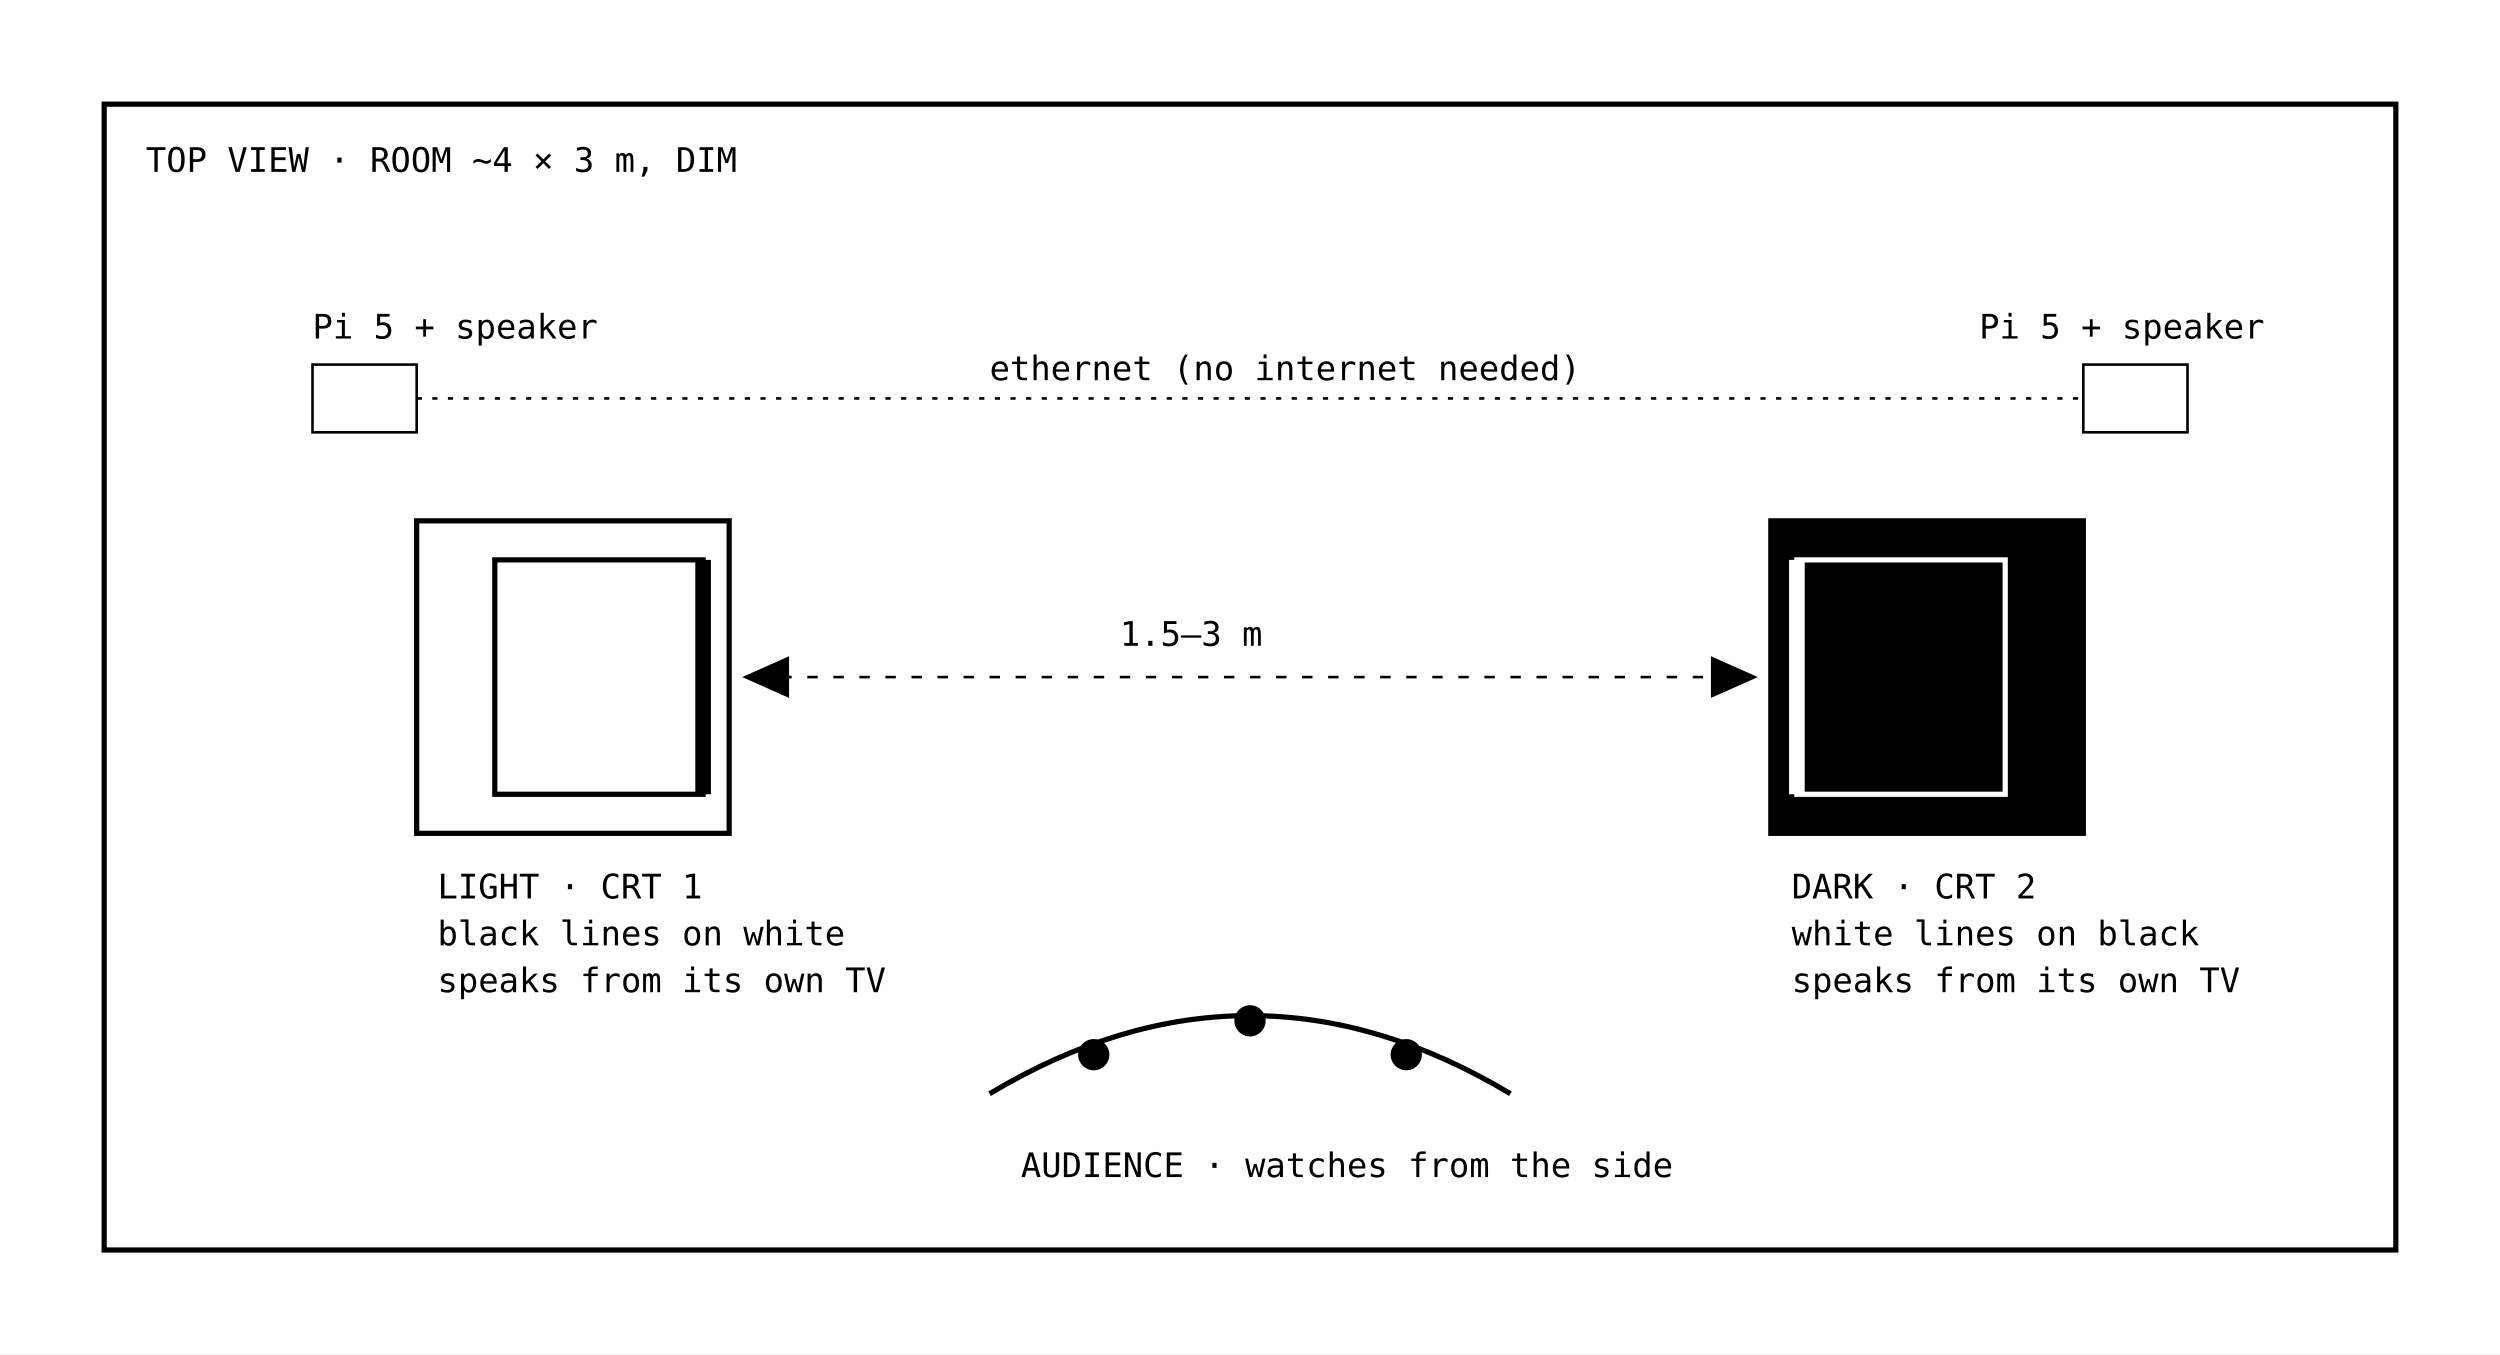
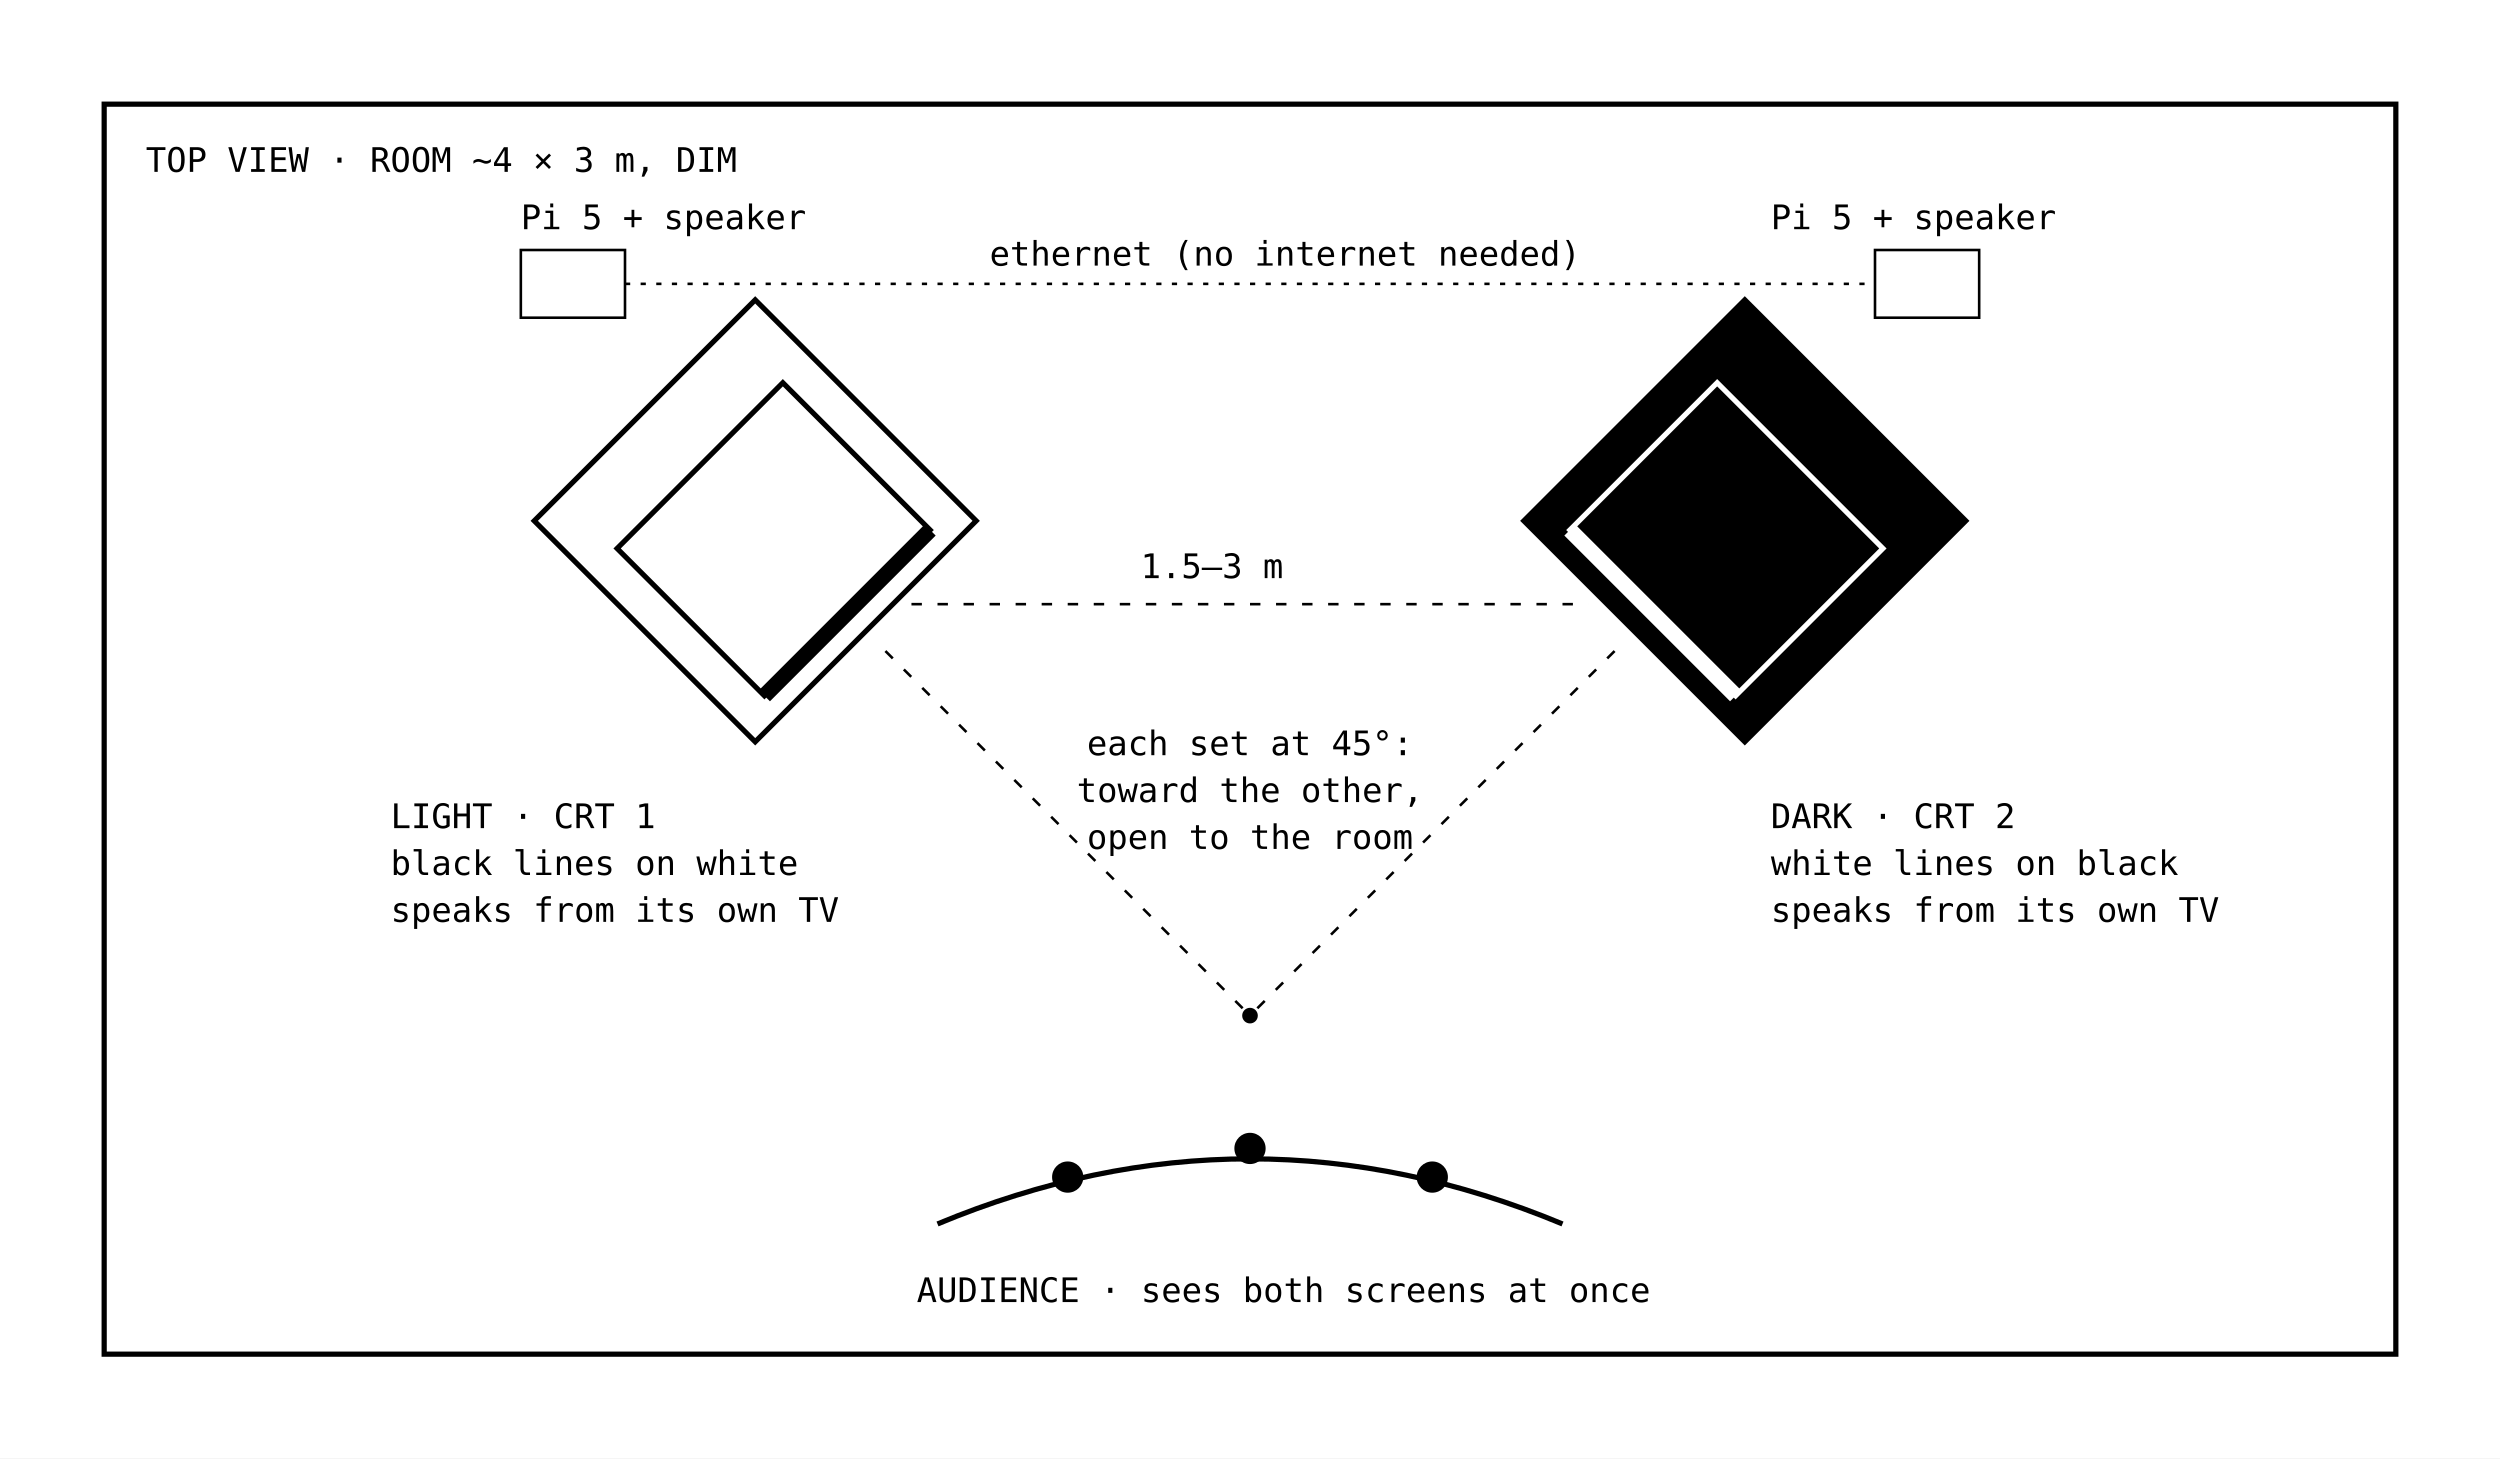
- <svg xmlns="http://www.w3.org/2000/svg" viewBox="0 0 960 520" font-family="ui-monospace, Menlo, Consolas, monospace" font-size="13" fill="none">
-   <rect width="960" height="520" fill="#ffffff" />
-   <rect x="40" y="40" width="880" height="440" stroke="#000" stroke-width="2" />
+ <svg xmlns="http://www.w3.org/2000/svg" viewBox="0 0 960 560" font-family="ui-monospace, Menlo, Consolas, monospace" font-size="13" fill="none">
+   <rect width="960" height="560" fill="#ffffff" />
+   <rect x="40" y="40" width="880" height="480" stroke="#000" stroke-width="2" />
  <text x="56" y="66" fill="#000">TOP VIEW · ROOM ~4 × 3 m, DIM</text>
-   <line x1="300" y1="260" x2="660" y2="260" stroke="#000" stroke-dasharray="4 6" />
-   <text x="430" y="248" fill="#000">1.5–3 m</text>
-   <rect x="160" y="200" width="120" height="120" stroke="#000" stroke-width="2" fill="#fff" />
-   <rect x="190" y="215" width="80" height="90" stroke="#000" stroke-width="2" fill="#fff" />
-   <line x1="270" y1="215" x2="270" y2="305" stroke="#000" stroke-width="6" />
-   <text x="168" y="345" fill="#000">LIGHT · CRT 1</text>
-   <text x="168" y="363" fill="#000">black lines on white</text>
-   <text x="168" y="381" fill="#000">speaks from its own TV</text>
-   <rect x="680" y="200" width="120" height="120" stroke="#000" stroke-width="2" fill="#000" />
-   <rect x="690" y="215" width="80" height="90" stroke="#fff" stroke-width="2" fill="#000" />
-   <line x1="690" y1="215" x2="690" y2="305" stroke="#fff" stroke-width="6" />
-   <text x="688" y="345" fill="#000">DARK · CRT 2</text>
-   <text x="688" y="363" fill="#000">white lines on black</text>
-   <text x="688" y="381" fill="#000">speaks from its own TV</text>
-   <path d="M 285 260 l 18 -8 v 16 z" fill="#000" />
-   <path d="M 675 260 l -18 -8 v 16 z" fill="#000" />
-   <rect x="120" y="140" width="40" height="26" stroke="#000" />
-   <text x="120" y="130" fill="#000">Pi 5 + speaker</text>
-   <rect x="800" y="140" width="40" height="26" stroke="#000" />
-   <text x="760" y="130" fill="#000">Pi 5 + speaker</text>
-   <line x1="160" y1="153" x2="800" y2="153" stroke="#000" stroke-dasharray="2 4" />
-   <text x="380" y="146" fill="#000">ethernet (no internet needed)</text>
-   <path d="M 380 420 q 100 -60 200 0" stroke="#000" stroke-width="2" />
-   <text x="392" y="452" fill="#000">AUDIENCE · watches from the side</text>
-   <circle cx="420" cy="405" r="6" fill="#000" />
-   <circle cx="480" cy="392" r="6" fill="#000" />
-   <circle cx="540" cy="405" r="6" fill="#000" />
+   <rect x="200" y="96" width="40" height="26" stroke="#000" />
+   <text x="200" y="88" fill="#000">Pi 5 + speaker</text>
+   <rect x="720" y="96" width="40" height="26" stroke="#000" />
+   <text x="680" y="88" fill="#000">Pi 5 + speaker</text>
+   <line x1="240" y1="109" x2="720" y2="109" stroke="#000" stroke-dasharray="2 4" />
+   <text x="380" y="102" fill="#000">ethernet (no internet needed)</text>
+   <line x1="340" y1="250" x2="480" y2="390" stroke="#000" stroke-dasharray="4 6" />
+   <line x1="620" y1="250" x2="480" y2="390" stroke="#000" stroke-dasharray="4 6" />
+   <line x1="350" y1="232" x2="610" y2="232" stroke="#000" stroke-dasharray="4 6" />
+   <text x="438" y="222" fill="#000">1.5–3 m</text>
+   <circle cx="480" cy="390" r="3" fill="#000" />
+   <g transform="translate(290 200) rotate(45)">
+     <rect x="-60" y="-60" width="120" height="120" stroke="#000" stroke-width="2" fill="#fff" />
+     <rect x="-30" y="-45" width="80" height="90" stroke="#000" stroke-width="2" fill="#fff" />
+     <line x1="50" y1="-45" x2="50" y2="45" stroke="#000" stroke-width="6" />
+   </g>
+   <text x="150" y="318" fill="#000">LIGHT · CRT 1</text>
+   <text x="150" y="336" fill="#000">black lines on white</text>
+   <text x="150" y="354" fill="#000">speaks from its own TV</text>
+   <g transform="translate(670 200) rotate(-45)">
+     <rect x="-60" y="-60" width="120" height="120" stroke="#000" stroke-width="2" fill="#000" />
+     <rect x="-50" y="-45" width="80" height="90" stroke="#fff" stroke-width="2" fill="#000" />
+     <line x1="-50" y1="-45" x2="-50" y2="45" stroke="#fff" stroke-width="6" />
+   </g>
+   <text x="680" y="318" fill="#000">DARK · CRT 2</text>
+   <text x="680" y="336" fill="#000">white lines on black</text>
+   <text x="680" y="354" fill="#000">speaks from its own TV</text>
+   <text x="480" y="290" fill="#000" text-anchor="middle">each set at 45°:</text>
+   <text x="480" y="308" fill="#000" text-anchor="middle">toward the other,</text>
+   <text x="480" y="326" fill="#000" text-anchor="middle">open to the room</text>
+   <path d="M 360 470 q 120 -50 240 0" stroke="#000" stroke-width="2" />
+   <circle cx="410" cy="452" r="6" fill="#000" />
+   <circle cx="480" cy="441" r="6" fill="#000" />
+   <circle cx="550" cy="452" r="6" fill="#000" />
+   <text x="352" y="500" fill="#000">AUDIENCE · sees both screens at once</text>
</svg>
